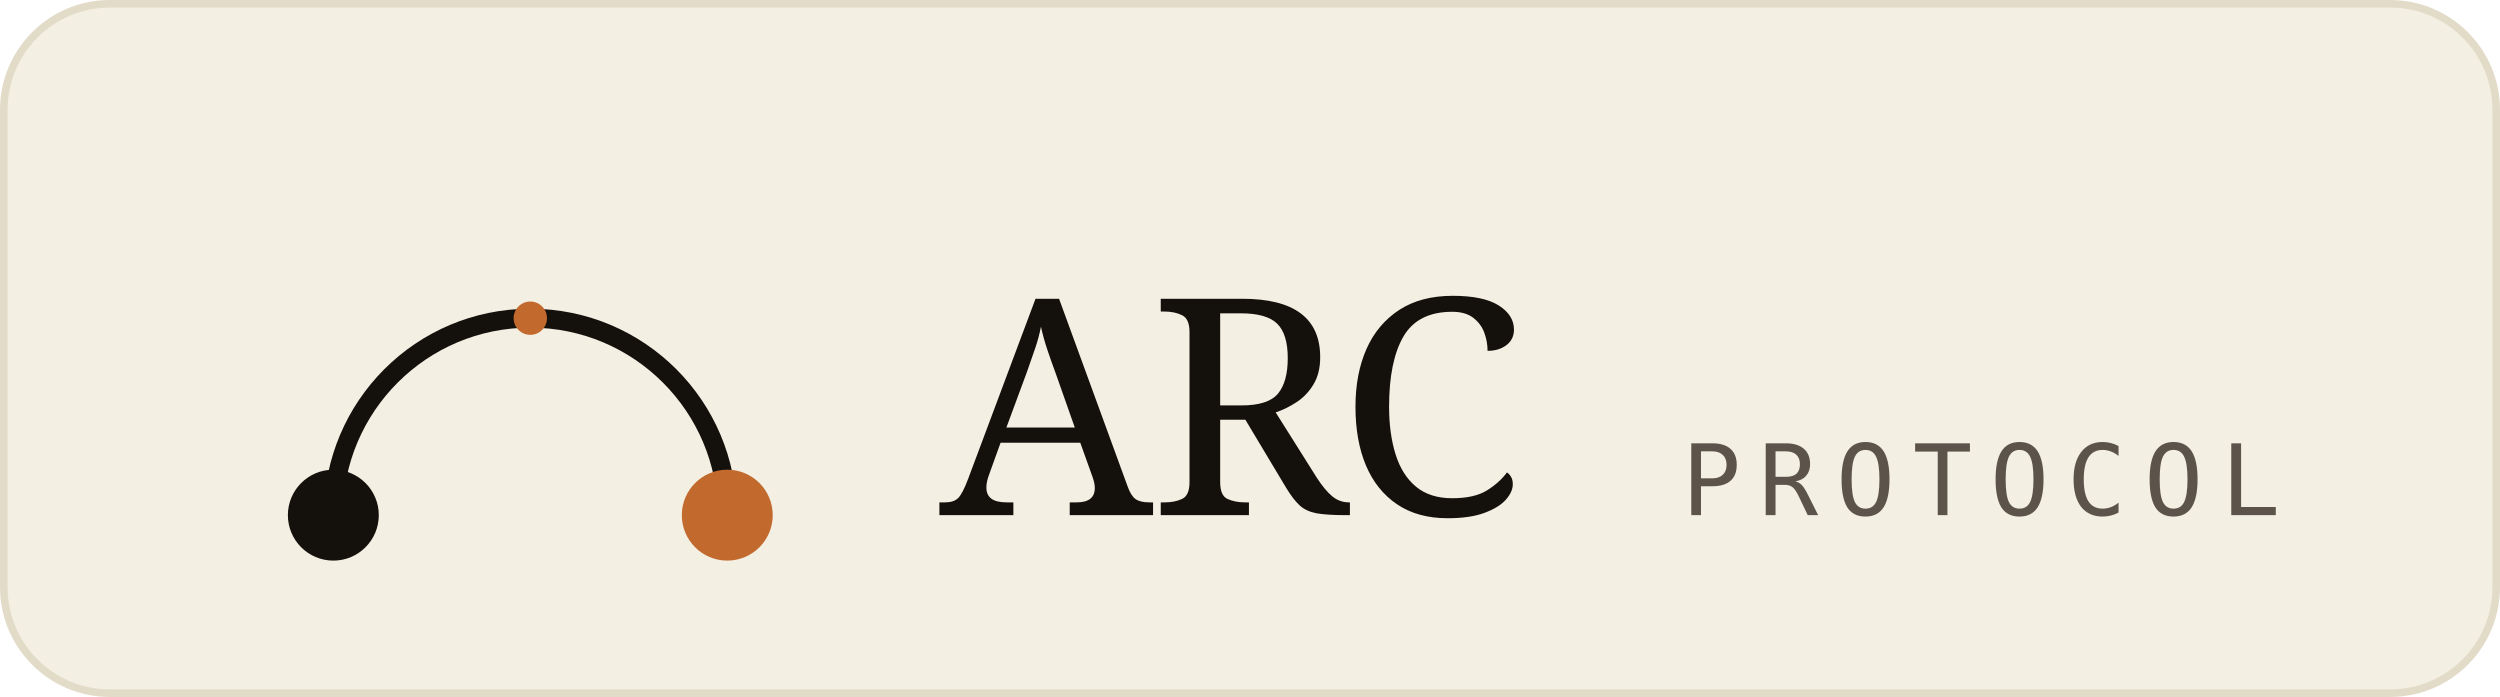
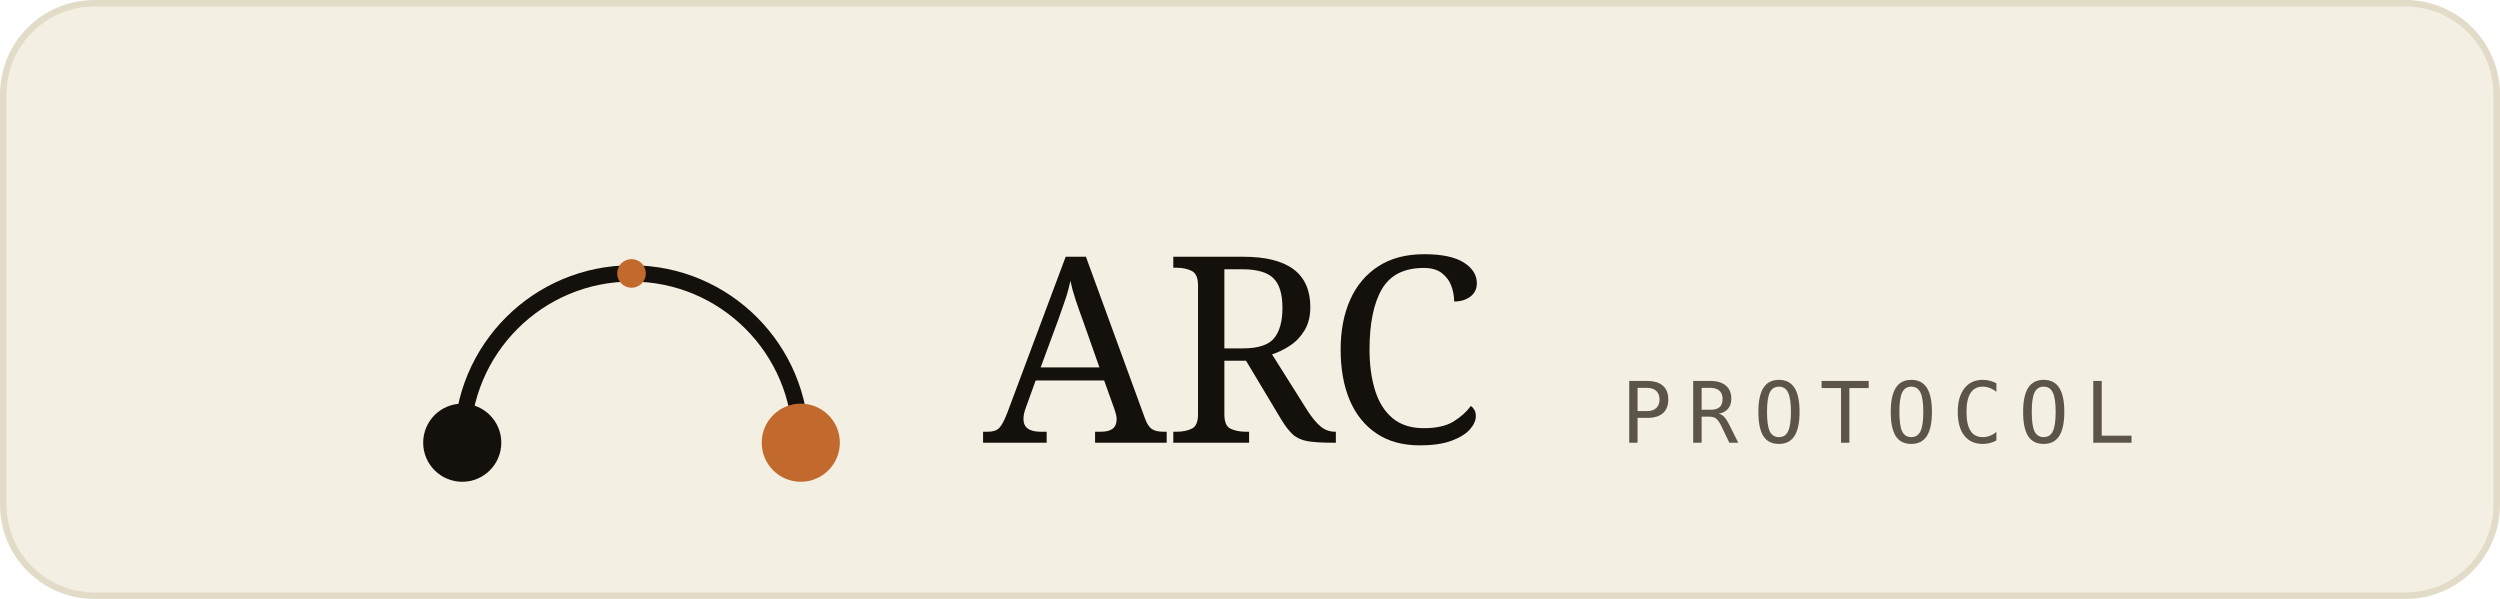
- <svg xmlns="http://www.w3.org/2000/svg" viewBox="0 0 330 92" width="330" height="92" role="img" aria-label="ARC Protocol">
-   <rect x="0.5" y="0.5" width="329" height="91" rx="14" fill="#F4EFE3" stroke="#E2DBC8" />
-   <g transform="translate(28 18)">
+ <svg xmlns="http://www.w3.org/2000/svg" viewBox="0 0 384 92" width="384" height="92" role="img" aria-label="ARC Protocol">
+   <rect x="0.5" y="0.5" width="383" height="91" rx="14" fill="#F4EFE3" stroke="#E2DBC8" />
+   <g transform="translate(55 18)">
    <g transform="translate(8 14)">
      <path d="M 8 36 A 26 26 0 0 1 60 36" fill="none" stroke="#14110C" stroke-width="2.5" stroke-linecap="round" />
      <circle cx="8" cy="36" r="6" fill="#14110C" />
      <circle cx="60" cy="36" r="6" fill="#C26A2E" />
      <circle cx="34" cy="10" r="2.2" fill="#C26A2E" />
    </g>
    <g transform="translate(96 0)">
      <text x="0" y="50" font-family="'Spectral', Georgia, serif" font-weight="500" font-size="40" letter-spacing="-0.5" fill="#14110C">ARC</text>
      <text x="98" y="50" font-family="'IBM Plex Mono', ui-monospace, monospace" font-weight="400" font-size="13" letter-spacing="0.18em" fill="#5C544A">PROTOCOL</text>
    </g>
  </g>
</svg>
